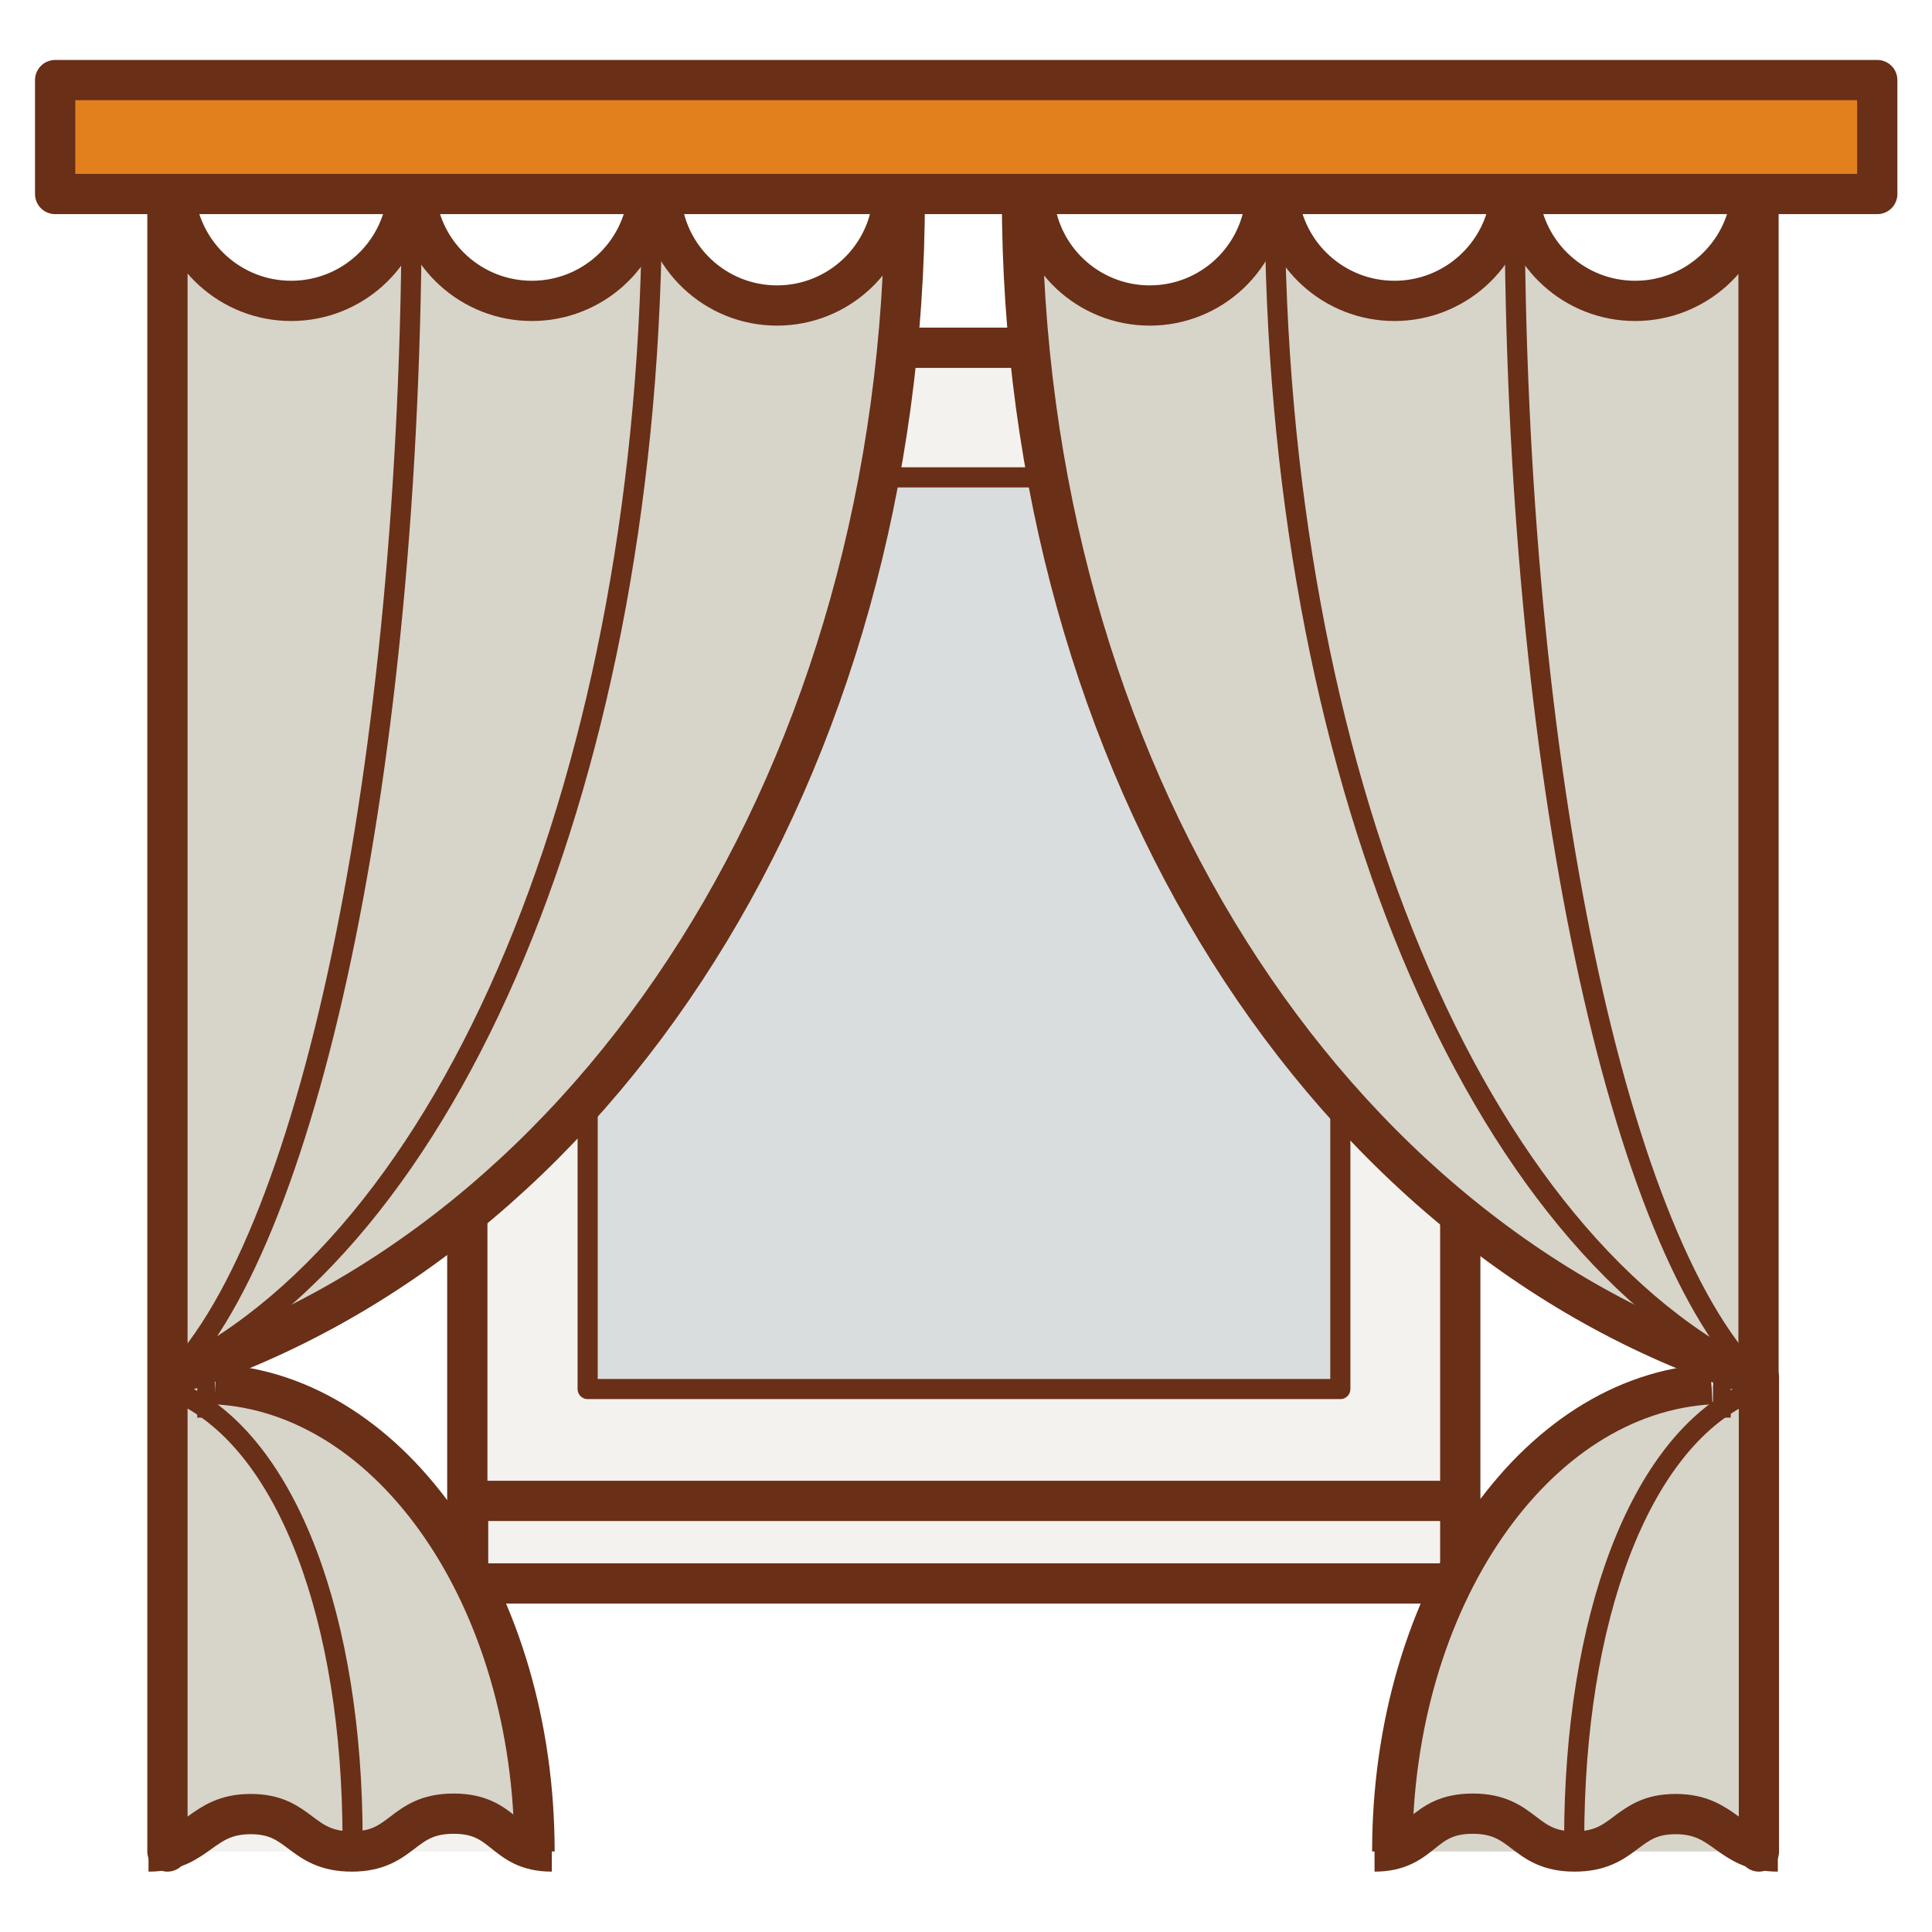
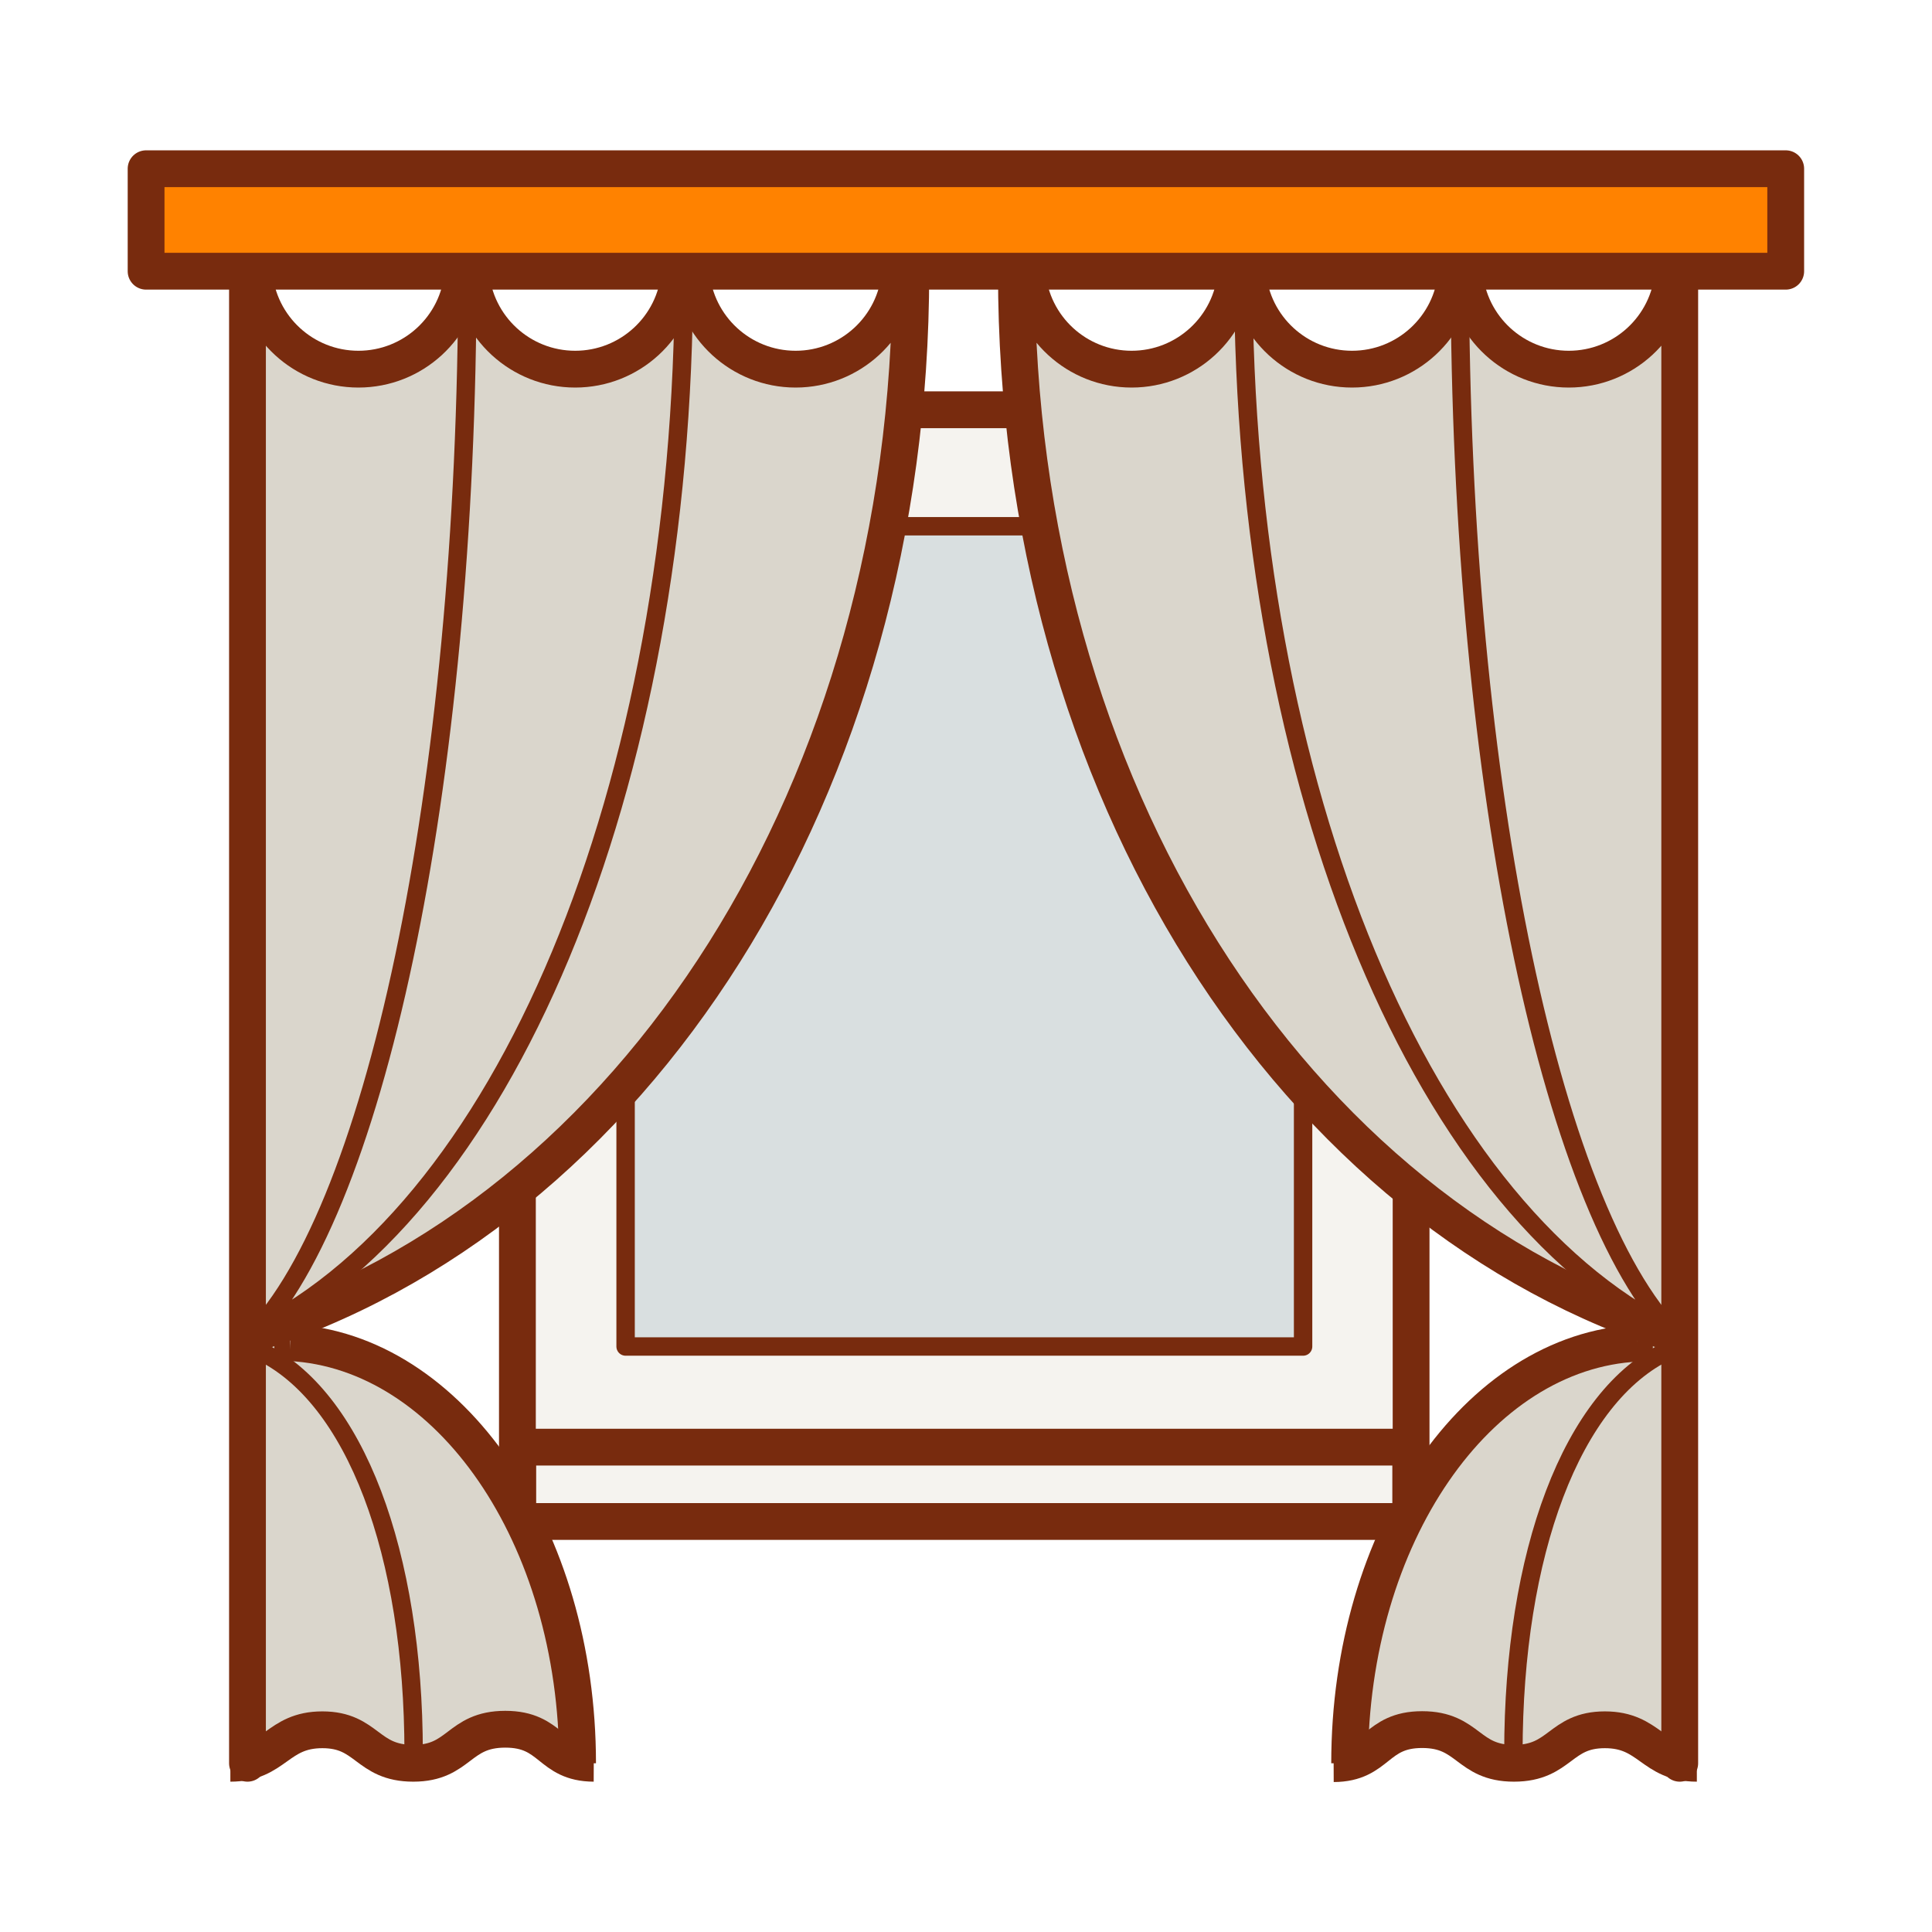
- <svg xmlns="http://www.w3.org/2000/svg" width="48" height="48" viewBox="0 0 48 48">
+ <svg xmlns="http://www.w3.org/2000/svg" width="105" height="105" viewBox="0 0 105 105">
  <g data-name="Слой 2">
    <g data-name="Слой 1">
-       <path fill="none" d="M0 0h48v48H0z" />
-       <path fill="#f3f2ee" stroke="#692f17" stroke-linejoin="round" d="M11.61 8.64h24.67v29.17H11.61z" />
-       <path fill="#f3f2ee" stroke="#692f17" stroke-linejoin="round" d="M11.63 37.29h24.65v2.05H11.63z" />
-       <path fill="#d9ddde" stroke="#692f17" stroke-linejoin="round" stroke-width=".5" d="M14.6 11.86h18.7v22.65H14.6z" />
-       <path fill="#d7d4ca" d="M4.25 33.85l-.31 11.73 9.27-.17-3.05-8.33-5.91-3.23z" />
-       <path d="M22.37 4.87a3 3 0 1 1-6.07 0M16.3 4.87a3 3 0 1 1-6.07 0M10.23 4.87a3 3 0 1 1-6.07 0" fill="none" stroke="#692f17" stroke-linejoin="round" stroke-width=".93" />
-       <path d="M13.28 46c0-6.28-3.53-11.38-7.93-11.61" fill="#d7d4ca" stroke="#692f17" stroke-linejoin="round" />
-       <path d="M4.9 34.38h.44" fill="#f3f2ee" stroke="#692f17" stroke-linejoin="round" stroke-width="1.68" />
-       <path d="M4.48 34.62c2.67 1.25 4.28 5.62 4.28 11.1" fill="none" stroke="#692f17" stroke-linejoin="round" stroke-width=".5" />
-       <path d="M3.69 46c1.24 0 1.29-.93 2.54-.93s1.22.93 2.51.93 1.23-.94 2.53-.94 1.21.94 2.44.94M13.72 46" fill="#f3f2ee" stroke="#692f17" stroke-linejoin="round" />
-       <path d="M4.16 46V34.2zM22.48 4.87h-.29a2.89 2.89 0 0 1-5.77 0h-.32a2.9 2.9 0 0 1-5.77 0h-.21a2.9 2.9 0 0 1-5.77 0h-.19V34.2c10.69-3.31 18.31-15.11 18.32-29.33z" fill="#d7d4ca" stroke="#692f17" stroke-linejoin="round" />
-       <path d="M4 34.25C11.19 31 16.2 19.15 16.2 4.87M4.1 34.38c3.52-3.25 6.13-15.23 6.13-29.51" fill="none" stroke="#692f17" stroke-linejoin="round" stroke-width=".5" />
-       <path fill="#d7d4ca" d="M43.61 33.85l.32 11.73-9.28-.17 3.06-8.33 5.9-3.23z" />
-       <path d="M25.49 4.87a3 3 0 1 0 6.07 0M31.57 4.87a3 3 0 1 0 6.07 0M37.64 4.87a3 3 0 1 0 6.07 0" fill="none" stroke="#692f17" stroke-linejoin="round" stroke-width=".93" />
-       <path d="M34.59 46c0-6.28 3.53-11.38 7.93-11.61" fill="#d7d4ca" stroke="#692f17" stroke-linejoin="round" />
-       <path d="M43 34.38h-.44" fill="#f3f2ee" stroke="#692f17" stroke-linejoin="round" stroke-width="1.68" />
-       <path d="M43.39 34.62c-2.67 1.25-4.28 5.62-4.28 11.1" fill="none" stroke="#692f17" stroke-linejoin="round" stroke-width=".5" />
-       <path d="M34.15 46" fill="#f3f2ee" stroke="#692f17" stroke-linejoin="round" />
-       <path d="M44.17 46c-1.24 0-1.29-.93-2.54-.93s-1.22.93-2.51.93-1.23-.94-2.53-.94-1.21.94-2.44.94" fill="#d7d4ca" stroke="#692f17" stroke-linejoin="round" />
-       <path d="M34.15 46" fill="#f3f2ee" stroke="#692f17" stroke-linejoin="round" />
-       <path d="M43.7 46V34.2zM25.39 4.87h.29a2.89 2.89 0 0 0 5.77 0h.31a2.9 2.9 0 0 0 5.77 0h.21a2.9 2.9 0 0 0 5.77 0h.18V34.2C33 30.89 25.39 19.09 25.39 4.87z" fill="#d7d4ca" stroke="#692f17" stroke-linejoin="round" />
-       <path d="M43.84 34.25C36.68 31 31.67 19.15 31.67 4.87M43.76 34.38c-3.52-3.25-6.13-15.23-6.13-29.51" fill="none" stroke="#692f17" stroke-linejoin="round" stroke-width=".5" />
-       <path fill="#e3801e" stroke="#692f17" stroke-linejoin="round" d="M1.37 1.99h45.27v2.83H1.37z" />
+       <path fill="none" d="M0 0h105v105H0z" />
+       <path fill="#f5f3ef" stroke="#782b0e" stroke-linejoin="round" stroke-width="2" d="M28.12 22.27h48.57V79.7H28.12z" />
+       <path fill="#f5f3ef" stroke="#782b0e" stroke-linejoin="round" stroke-width="2" d="M28.14 78.65h48.53v4.04H28.14z" />
+       <path fill="#d9dfe0" stroke="#782b0e" stroke-linejoin="round" d="M34 28.6h36.82v44.58H34z" />
+       <path fill="#dad6cc" d="M13.62 71.89L13 94.98l18.26-.34-6.01-16.39-11.63-6.36z" />
+       <path d="M49.3 14.83a6 6 0 1 1-12 0M37.34 14.83a6 6 0 1 1-11.95 0M25.39 14.83a6 6 0 1 1-11.95 0" fill="none" stroke="#782b0e" stroke-linejoin="round" stroke-width="1.06" />
+       <path d="M31.39 95.83c0-12.36-6.94-22.4-15.62-22.86" fill="#dad6cc" stroke="#782b0e" stroke-linejoin="round" stroke-width="2" />
+       <path d="M14.91 72.93h.86" fill="#f5f3ef" stroke="#782b0e" stroke-linejoin="round" stroke-width="1.9" />
+       <path d="M14.06 73.4c5.26 2.46 8.42 11.06 8.42 21.86" fill="none" stroke="#782b0e" stroke-linejoin="round" />
+       <path d="M32.26 95.83" fill="#f5f3ef" stroke="#782b0e" stroke-linejoin="round" stroke-width="2" />
+       <path d="M12.52 95.83c2.44 0 2.54-1.82 5-1.82s2.4 1.82 4.94 1.82 2.43-1.85 5-1.85 2.38 1.84 4.81 1.85" fill="none" stroke="#782b0e" stroke-linejoin="round" stroke-width="2" />
+       <path d="M32.26 95.83" fill="#f5f3ef" stroke="#782b0e" stroke-linejoin="round" stroke-width="2" />
+       <path d="M13.45 95.83V72.59zM49.5 14.84h-.58a5.7 5.7 0 0 1-11.36 0h-.62a5.7 5.7 0 0 1-11.36 0h-.42a5.7 5.7 0 0 1-11.36 0h-.35v57.75C34.49 66.06 49.5 42.83 49.5 14.84z" fill="#dad6cc" stroke="#782b0e" stroke-linejoin="round" stroke-width="2" />
+       <path d="M13.17 72.69c14.11-6.41 24-29.73 24-57.85M13.33 72.93C20.26 66.52 25.4 43 25.4 14.84" fill="none" stroke="#782b0e" stroke-linejoin="round" />
+       <path fill="#dad6cc" d="M91.11 71.89l.63 23.09-18.27-.34 6.01-16.39 11.63-6.36z" />
+       <path d="M55.44 14.83a6 6 0 1 0 12 0M67.39 14.83a6 6 0 1 0 11.95 0M79.34 14.83a6 6 0 1 0 11.95 0" fill="none" stroke="#782b0e" stroke-linejoin="round" stroke-width="1.06" />
+       <path d="M73.35 95.83c0-12.35 6.94-22.4 15.65-22.83" fill="#dad6cc" stroke="#782b0e" stroke-linejoin="round" stroke-width="2" />
+       <path d="M89.83 72.93h-.86" fill="#f5f3ef" stroke="#782b0e" stroke-linejoin="round" stroke-width="1.9" />
+       <path d="M90.67 73.4c-5.26 2.46-8.42 11.06-8.42 21.86" fill="none" stroke="#782b0e" stroke-linejoin="round" />
+       <path d="M72.48 95.83" fill="#f5f3ef" stroke="#782b0e" stroke-linejoin="round" stroke-width="2" />
+       <path d="M92.22 95.83c-2.44 0-2.54-1.82-5-1.82s-2.4 1.82-4.94 1.82S79.84 94 77.29 94s-2.38 1.84-4.81 1.85" fill="none" stroke="#782b0e" stroke-linejoin="round" stroke-width="2" />
+       <path d="M72.48 95.83" fill="#f5f3ef" stroke="#782b0e" stroke-linejoin="round" stroke-width="2" />
+       <path d="M91.29 95.83V72.59zM55.24 14.84h.58a5.7 5.7 0 0 0 11.36 0h.62a5.7 5.7 0 0 0 11.36 0h.42a5.7 5.7 0 0 0 11.36 0h.35v57.75c-21.05-6.53-36.05-29.76-36.05-57.75z" fill="#dad6cc" stroke="#782b0e" stroke-linejoin="round" stroke-width="2" />
+       <path d="M91.57 72.69c-14.11-6.41-24-29.73-24-57.85M91.41 72.93c-6.93-6.41-12.07-30-12.07-58.09" fill="none" stroke="#782b0e" stroke-linejoin="round" />
+       <path fill="#ff8200" stroke="#782b0e" stroke-linejoin="round" stroke-width="2" d="M7.94 9.17h89.11v5.57H7.94z" />
    </g>
  </g>
</svg>
